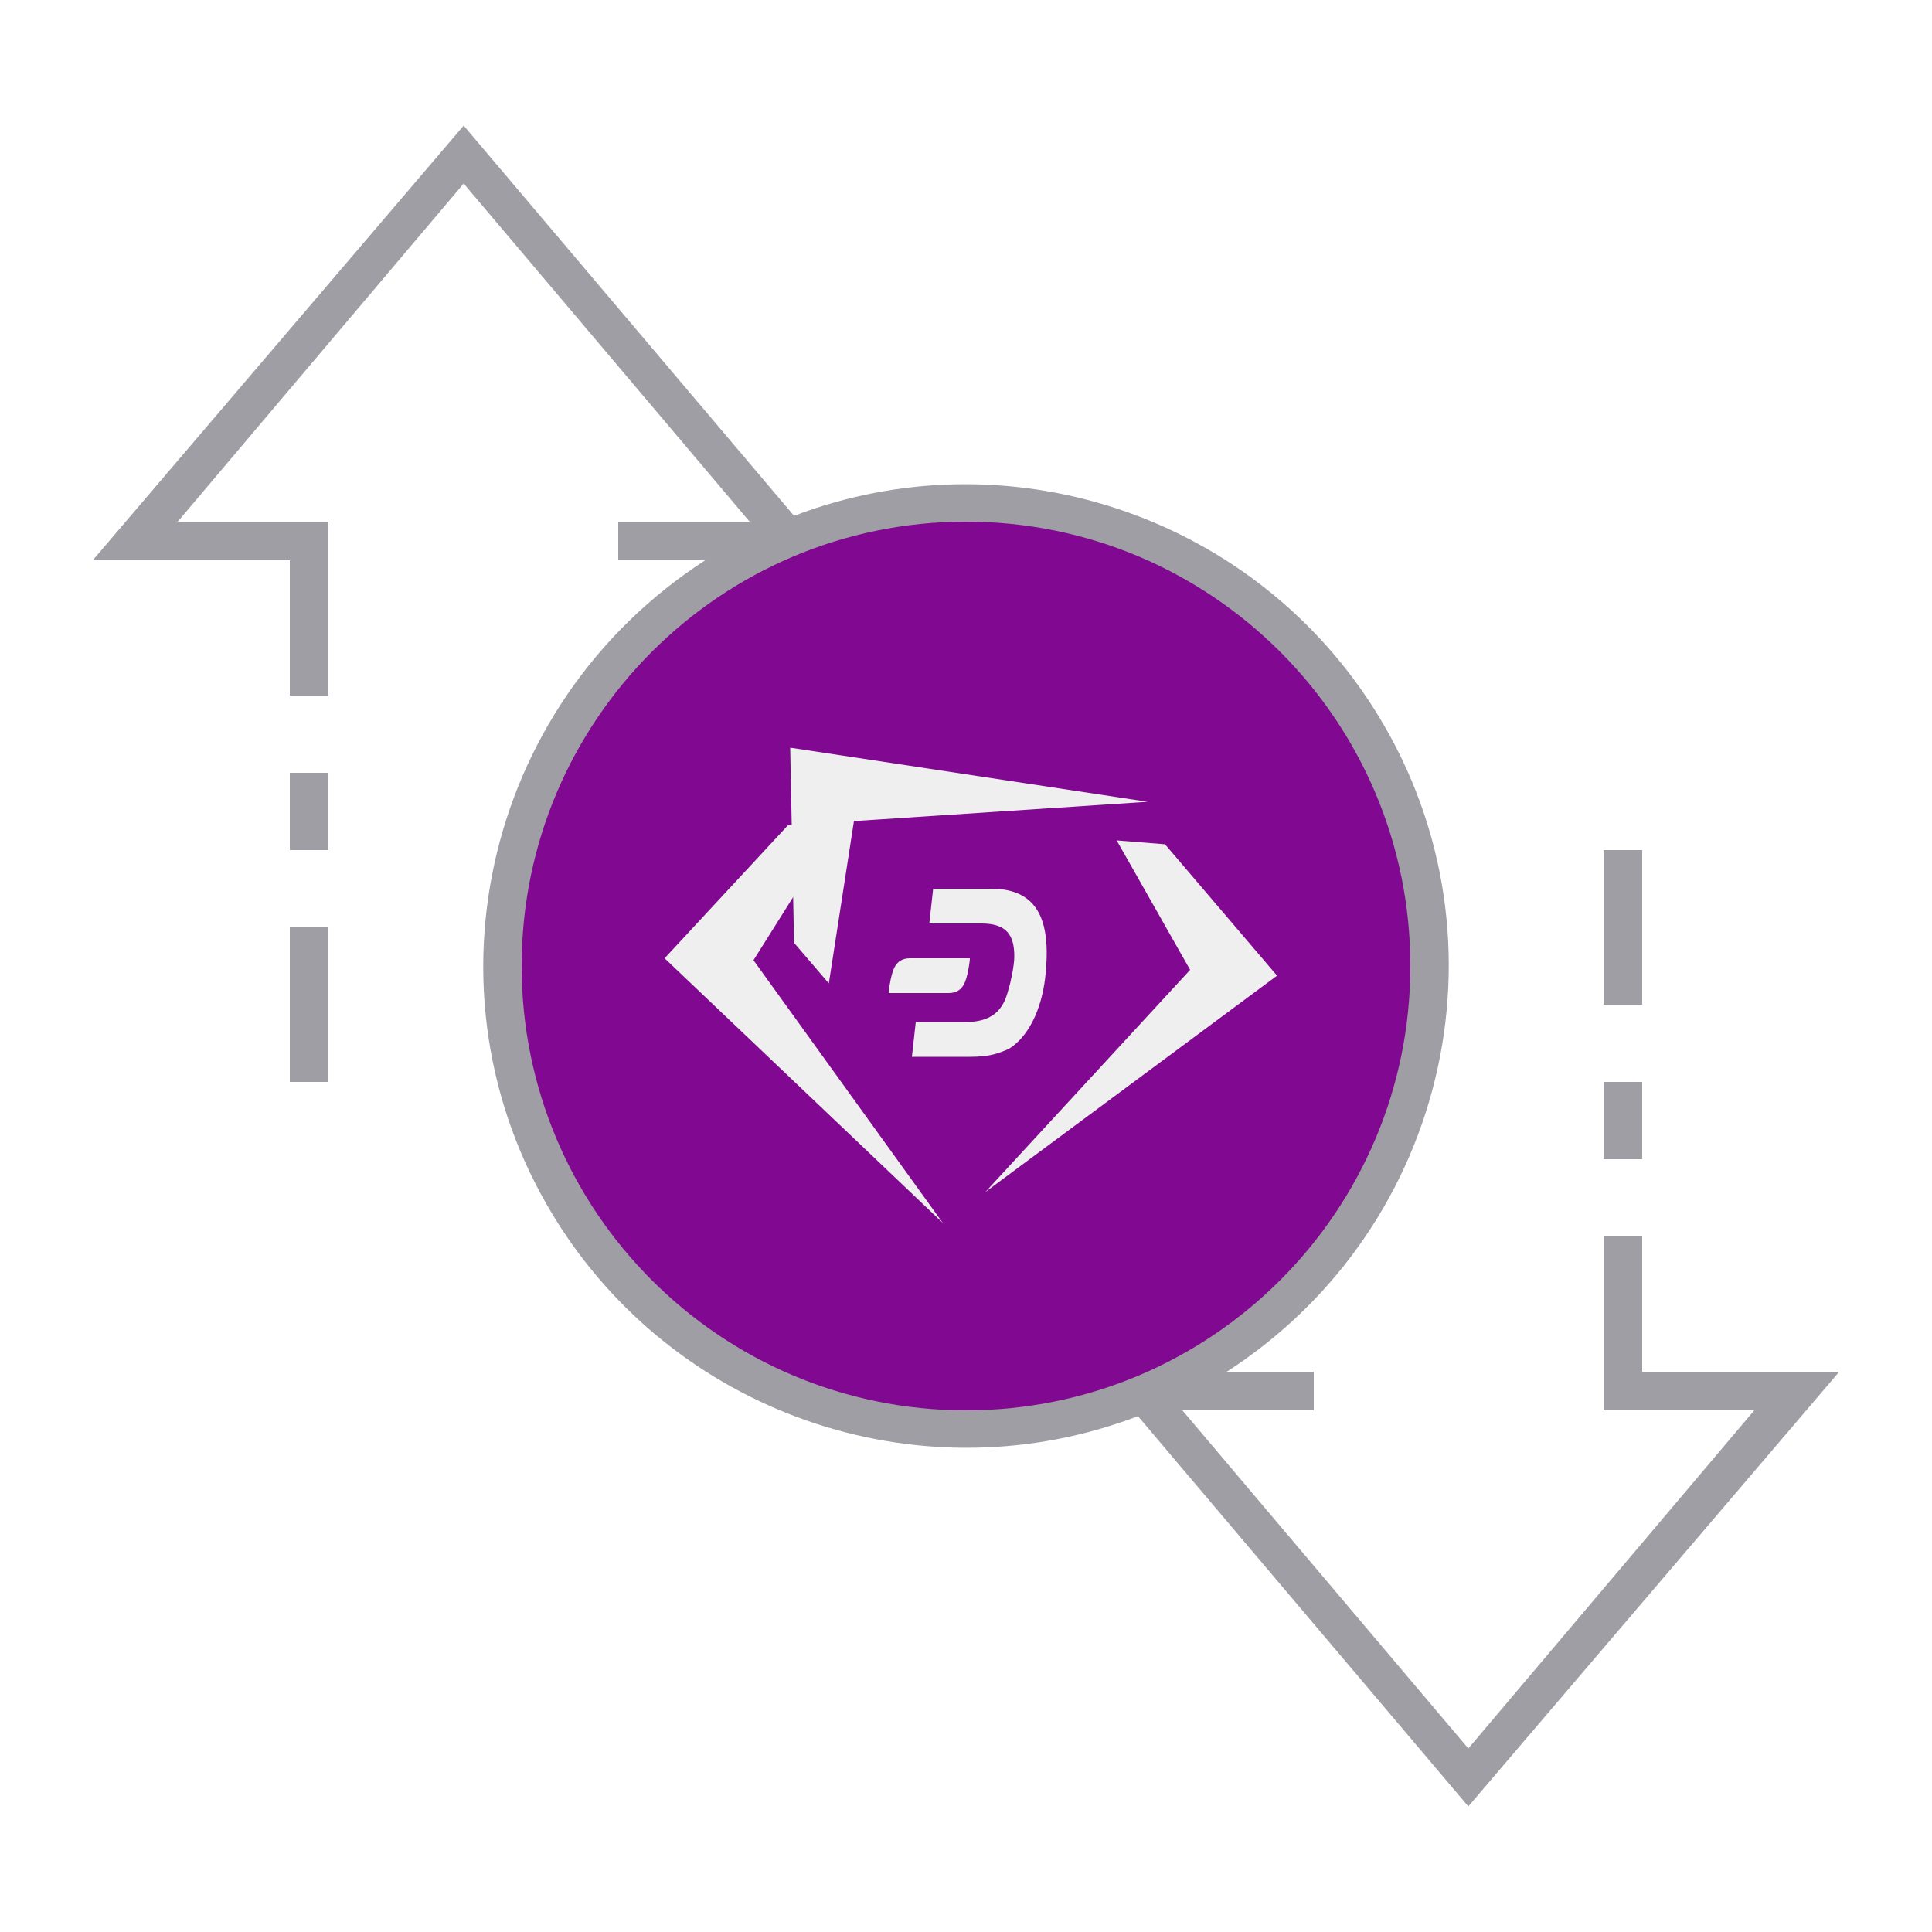
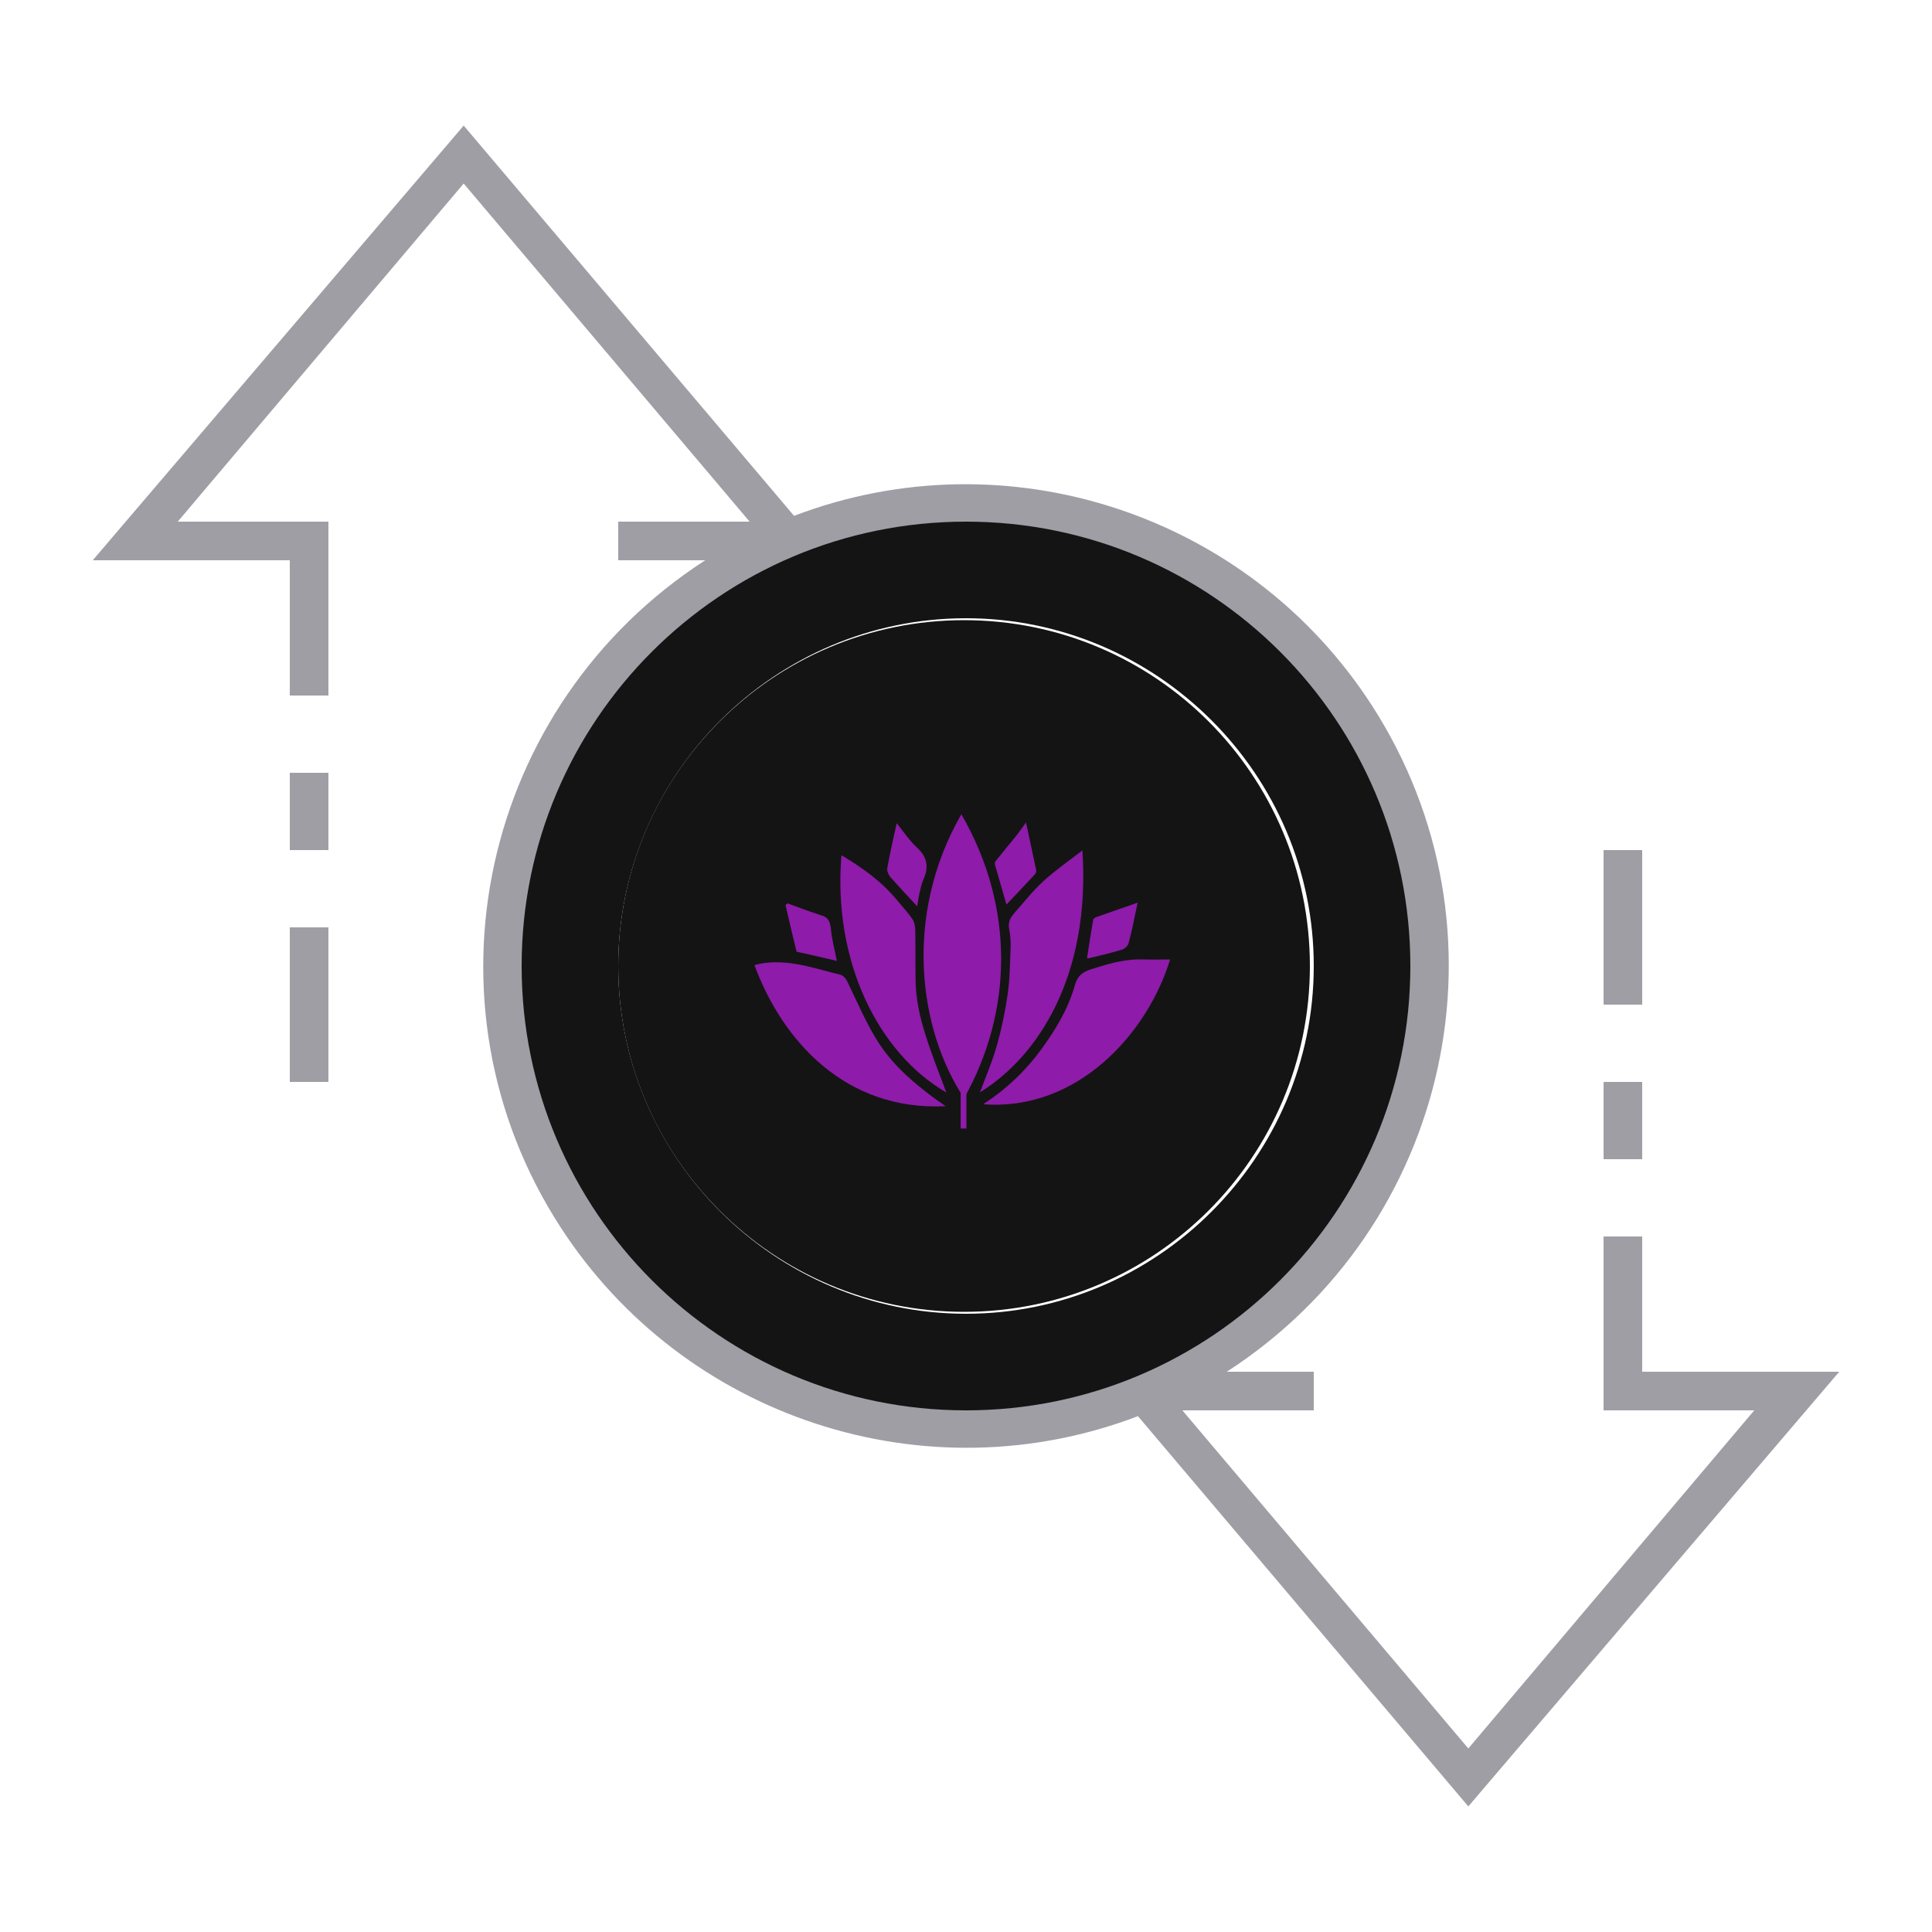
<svg xmlns="http://www.w3.org/2000/svg" version="1.1" id="ic_empty_Dark_transactions" x="0px" y="0px" viewBox="0 0 100 100" style="enable-background:new 0 0 100 100;" xml:space="preserve">
-   <style type="text/css">
- 	.st0{fill:#810890;}
+   <defs id="defs32">
+     <pattern id="EMFhbasepattern" patternUnits="userSpaceOnUse" width="6" height="6" x="0" y="0" />
+   </defs>
+   <style type="text/css" id="style2">
+ 	.st0{fill:#2EA1FF;}
	.st1{fill:#A09EA5;}
	.st2{fill:#EFEFEF;}
</style>
  <g id="Group_9036">
-     <circle class="st0" cx="49.9" cy="50" r="17.9" />
-     <path id="Path_18988" class="st0" d="M50,26c-13.3,0-24,10.7-24,24s10.7,24,24,24s24-10.7,24-24S63.3,26,50,26z M50,68   c-9.9,0-18-8.1-18-18s8.1-18,18-18s18,8.1,18,18S59.9,68,50,68z" />
+     <circle class="st0" cx="49.9" cy="50" id="circle5" r="17.9" style="fill:#141414;fill-opacity:1" />
+     <path id="Path_18988" class="st0" d="M50,26c-13.3,0-24,10.7-24,24s10.7,24,24,24s24-10.7,24-24S63.3,26,50,26z M50,68   c-9.9,0-18-8.1-18-18s8.1-18,18-18s18,8.1,18,18S59.9,68,50,68z" style="fill:#141414;fill-opacity:1" />
    <g id="Group_9035">
      <g id="Group_9034">
-         <path id="Path_18990" class="st0" d="M50,31c-10.5,0-19,8.5-19,19s8.5,19,19,19s19-8.5,19-19S60.5,31,50,31z M50,67     c-9.4,0-17-7.6-17-17s7.6-17,17-17s17,7.6,17,17S59.4,67,50,67z" />
        <path id="Rectangle_4693" class="st1" d="M83,56h2v4h-2V56z" />
        <path id="Rectangle_4694" class="st1" d="M83,44h2v8h-2V44z" />
        <path id="Rectangle_4695" class="st1" d="M15,48h2v8h-2V48z" />
        <path id="Rectangle_4696" class="st1" d="M15,40h2v4h-2V40z" />
        <path id="Path_18991" class="st1" d="M95.2,71H85v-7h-2v9h7.8L76,90.5L61.2,73H68v-2h-4.5c11.6-7.5,15-22.9,7.5-34.5     c-6.4-9.9-18.9-14-29.9-9.8L24,6.5L4.8,29H15v7h2v-9H9.2L24,9.5L38.8,27H32v2h4.5c-11.6,7.5-15,22.9-7.5,34.5     c6.4,9.9,18.9,14,29.9,9.8L76,93.5L95.2,71z M27,50c0-12.7,10.3-23,23-23s23,10.3,23,23S62.7,73,50,73S27,62.7,27,50z" />
      </g>
    </g>
-     <g>
-       <path class="st2" d="M43.4,42.7l-2.6,0l-6.4,6.9l14.4,13.7c0,0,0,0,0,0L39,49.7" />
-       <path class="st2" d="M57.8,43.5l2.5,0.2l5.8,6.8L51,61.7c0,0,0,0,0,0l10.6-11.5" />
-       <path class="st2" d="M42.9,50.9l-1.8-2.1l-0.2-10.1l18.5,2.8c0,0,0,0,0,0l-15.2,1" />
-       <g>
-         <path class="st2" d="M51.3,46h-3l-0.2,1.8l2.7,0c1.3,0,1.7,0.6,1.7,1.7c0,0.5-0.2,1.4-0.3,1.7C52,52,51.6,52.9,50,52.9l-2.6,0     l-0.2,1.8h3c1.1,0,1.5-0.2,2-0.4c1-0.6,1.7-2,1.9-3.7C54.4,47.9,53.9,46,51.3,46" />
-         <path class="st2" d="M47.1,49.6c-0.8,0-0.9,0.7-1,1.1C46,51.2,46,51.4,46,51.4h3.1c0.8,0,0.9-0.7,1-1.1c0.1-0.5,0.1-0.7,0.1-0.7     H47.1z" />
-       </g>
+     <g id="g937" transform="matrix(0.1869536,0,0,0.1714698,-31.4575,14.6235)">
+       <path style="fill:#8e1baa;fill-opacity:1;fill-rule:nonzero;stroke:none;stroke-width:0.205" d="m 434.423,160.497 c 15.038,28.375 14.082,59.903 0.765,85.711 -12.425,-20.31 -17.013,-54.843 -0.765,-85.711 z" id="path890" />
+       <path style="fill:#8e1baa;fill-opacity:1;fill-rule:nonzero;stroke:none;stroke-width:0.205" d="m 430.09,248.627 c -27.845,1.54 -45.305,-19.943 -52.951,-42.599 4.779,-1.393 9.558,-0.88 14.337,0.293 3.059,0.733 6.181,1.76 9.239,2.566 1.72,0.44 2.166,2.273 2.931,3.959 2.23,5.059 4.333,10.265 6.945,15.031 3.759,6.892 8.793,12.024 14.209,16.57 1.593,1.393 3.313,2.713 5.289,4.179 z" id="path892" />
+       <path style="fill:#8e1baa;fill-opacity:1;fill-rule:nonzero;stroke:none;stroke-width:0.205" d="m 401.225,172.888 c 5.798,3.739 11.215,7.919 15.675,13.931 1.402,1.833 2.931,3.593 4.142,5.646 0.51,0.953 0.637,2.493 0.637,3.813 0.064,4.546 0,9.165 0.064,13.711 0,6.086 1.211,11.951 2.867,17.524 1.72,5.939 3.887,11.731 5.671,17.01 -19.052,-12.098 -31.477,-39.886 -29.056,-71.634 z" id="path894" />
+       <path style="fill:#8e1baa;fill-opacity:1;fill-rule:nonzero;stroke:none;stroke-width:0.205" d="m 439.584,244.448 c 1.529,-4.619 3.377,-9.092 4.588,-13.857 1.338,-5.059 2.358,-10.338 3.059,-15.617 0.637,-4.692 0.637,-9.458 0.828,-14.224 0.064,-1.833 -0.064,-3.739 -0.382,-5.499 -0.446,-2.273 0.446,-3.666 1.466,-4.986 2.613,-3.226 5.098,-6.672 7.965,-9.532 3.377,-3.373 7.073,-6.159 10.832,-9.312 2.294,37.833 -12.234,62.175 -28.355,73.027 z" id="path896" />
+       <path style="fill:#8e1baa;fill-opacity:1;fill-rule:nonzero;stroke:none;stroke-width:0.205" d="m 440.476,248.041 c 6.308,-4.473 11.661,-9.972 16.185,-16.717 3.823,-5.792 7.328,-11.951 9.239,-19.357 0.956,-3.739 3.441,-4.326 5.607,-5.059 4.397,-1.54 8.793,-2.786 13.381,-2.566 2.421,0.073 4.906,0 7.328,0 -6.308,22.509 -25.806,45.898 -51.74,43.699 z" id="path898" />
+       <path style="fill:#8e1baa;fill-opacity:1;fill-rule:nonzero;stroke:none;stroke-width:0.205" d="m 416.517,163.209 c 2.103,2.859 3.696,5.426 5.671,7.405 2.676,2.713 3.377,5.646 1.72,9.605 -0.51,1.246 -0.765,2.713 -1.083,4.106 -0.255,1.32 -0.446,2.713 -0.637,3.959 -2.549,-3.006 -5.034,-5.866 -7.455,-8.872 -0.446,-0.587 -0.956,-1.833 -0.828,-2.566 0.701,-4.326 1.593,-8.578 2.612,-13.638 z" id="path900" />
+       <path style="fill:#8e1baa;fill-opacity:1;fill-rule:nonzero;stroke:none;stroke-width:0.205" d="m 452.328,162.989 c 1.02,5.279 1.912,9.825 2.804,14.297 0.064,0.44 -0.064,1.026 -0.319,1.32 -2.613,3.079 -5.289,6.159 -7.901,9.165 -1.02,-3.886 -2.103,-7.919 -3.186,-12.024 -0.064,-0.293 0,-0.88 0.191,-1.1 1.912,-2.64 3.887,-5.206 5.862,-7.845 0.765,-1.1 1.466,-2.2 2.549,-3.813 z" id="path902" />
+       <path style="fill:#8e1baa;fill-opacity:1;fill-rule:nonzero;stroke:none;stroke-width:0.205" d="m 386.314,187.405 c 3.059,1.246 6.117,2.493 9.239,3.593 1.72,0.513 2.485,1.466 2.74,3.959 0.255,3.299 1.083,6.452 1.657,9.825 -3.632,-0.953 -7.073,-1.833 -11.151,-2.786 -0.956,-4.326 -2.039,-9.165 -3.059,-14.077 0.191,-0.147 0.382,-0.367 0.573,-0.513 z" id="path904" />
+       <path style="fill:#8e1baa;fill-opacity:1;fill-rule:nonzero;stroke:none;stroke-width:0.205" d="m 483.232,187.185 c -0.892,4.473 -1.529,8.358 -2.485,12.171 -0.191,0.953 -1.211,1.833 -1.975,2.053 -2.995,1.026 -6.053,1.76 -9.048,2.566 -0.191,0 -0.382,-0.073 -0.51,-0.073 0.573,-3.886 1.083,-7.699 1.72,-11.585 0.064,-0.367 0.637,-0.66 0.956,-0.807 3.632,-1.393 7.328,-2.786 11.342,-4.326 z" id="path906" />
+       <path style="fill:#8e1baa;fill-opacity:1;fill-rule:nonzero;stroke:none;stroke-width:0.205" d="m 435.825,255.373 h -1.593 v -81.899 h 1.593 z" id="path908" />
    </g>
  </g>
</svg>
